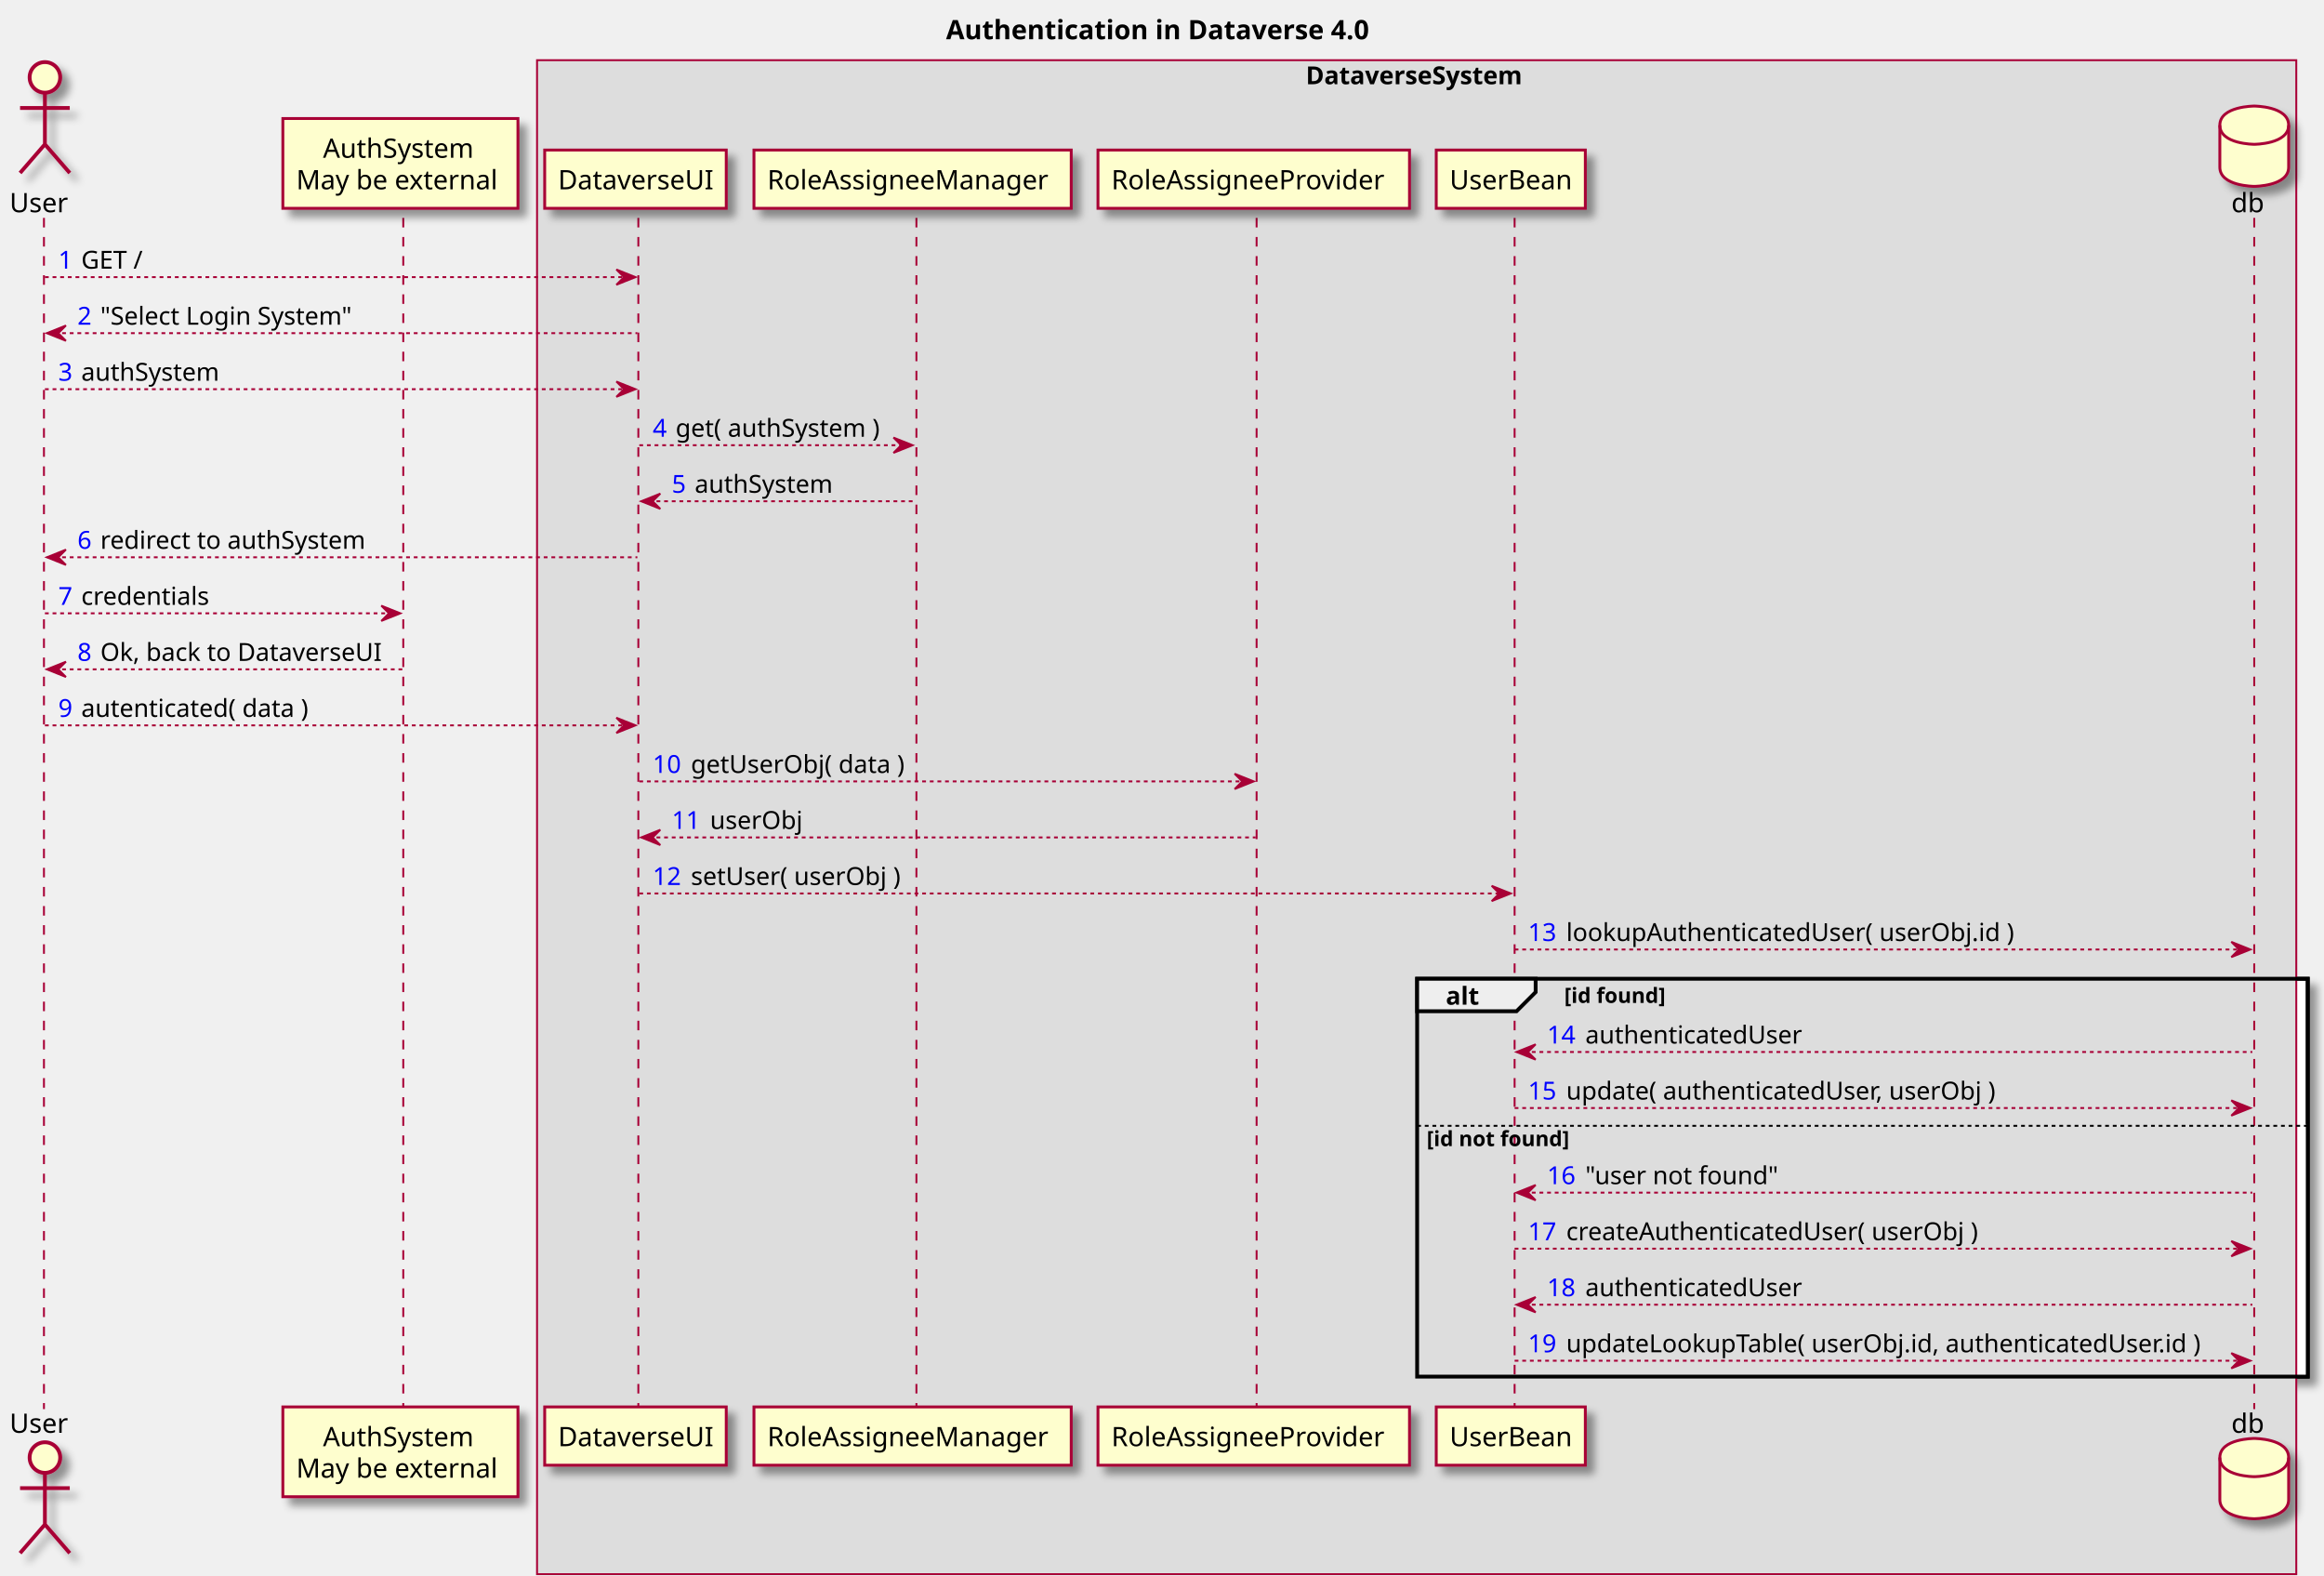
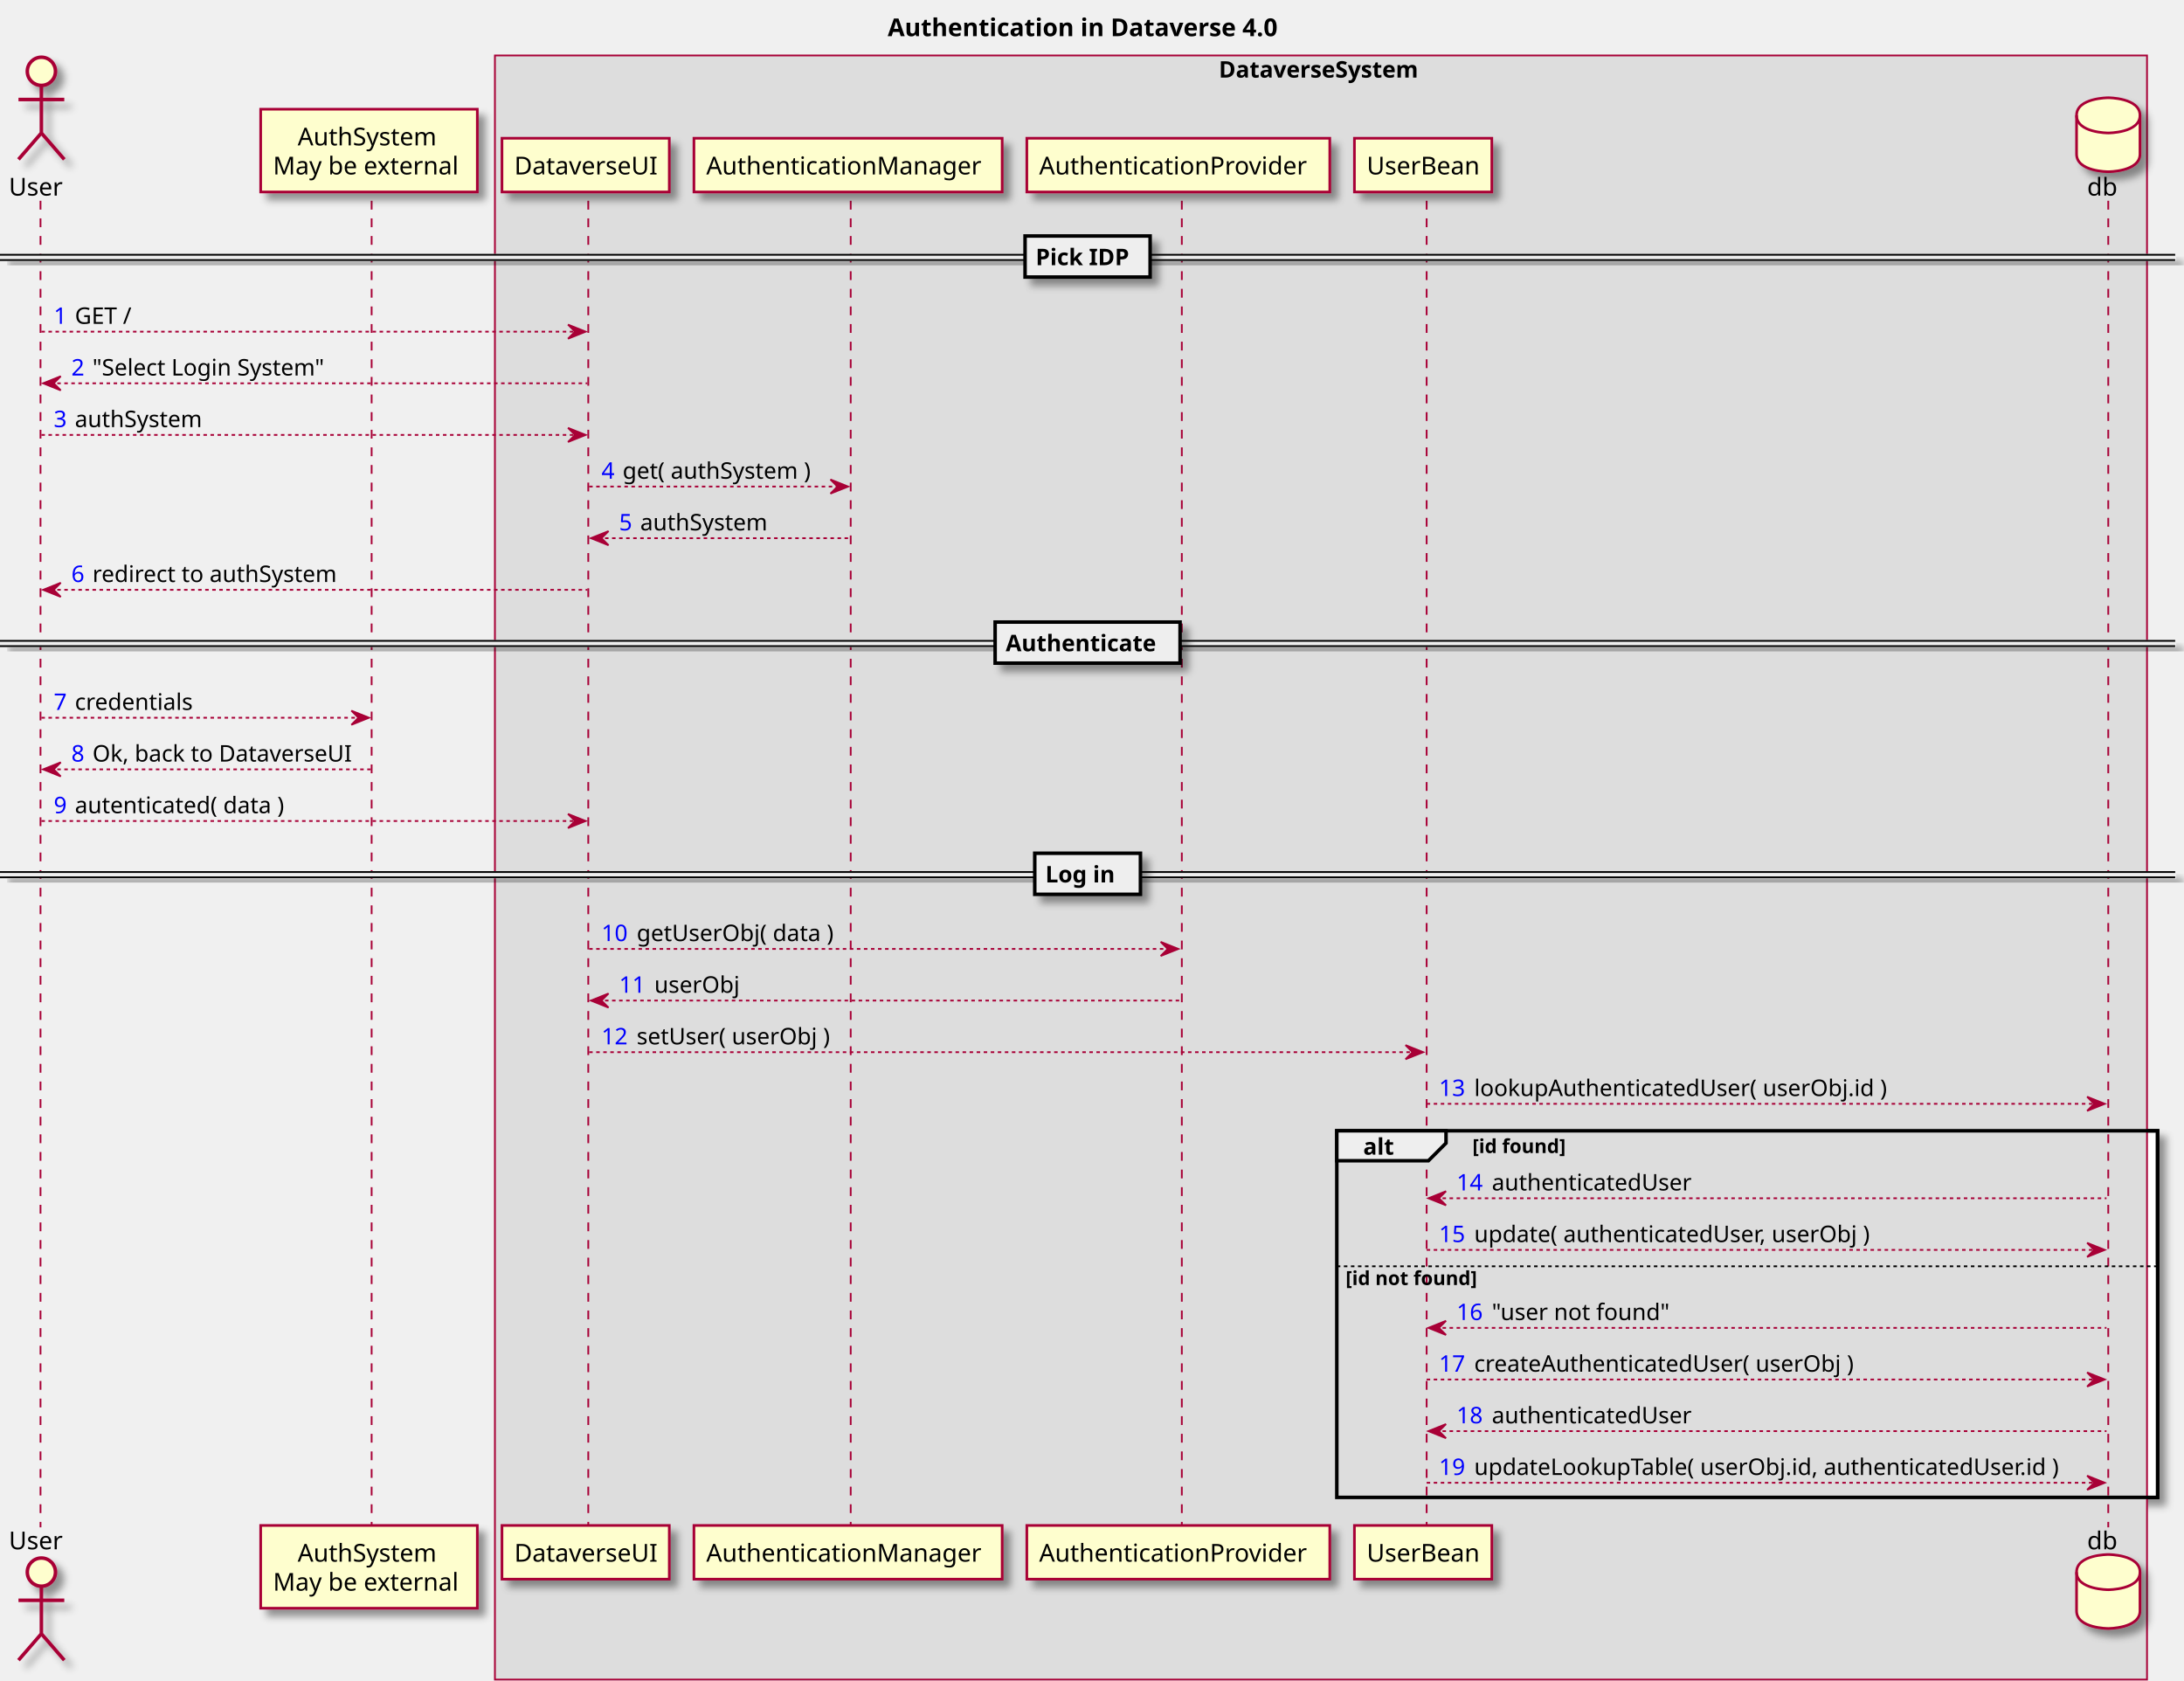
- <svg xmlns="http://www.w3.org/2000/svg" height="824pt" style="width:1216px;height:824px;" version="1.1" viewBox="0 0 1216 824" width="1216pt">
+ <svg xmlns="http://www.w3.org/2000/svg" height="954pt" style="width:1240px;height:954px;" version="1.1" viewBox="0 0 1240 954" width="1240pt">
  <defs>
    <filter height="300%" id="f1" width="300%" x="-1" y="-1">
      <feGaussianBlur result="blurOut" stdDeviation="2.0" />
      <feColorMatrix in="blurOut" result="blurOut2" type="matrix" values="0 0 0 0 0 0 0 0 0 0 0 0 0 0 0 0 0 0 .4 0" />
      <feOffset dx="4.0" dy="4.0" in="blurOut2" result="blurOut3" />
      <feBlend in="SourceGraphic" in2="blurOut3" mode="normal" />
    </filter>
  </defs>
  <g>
-     <text fill="#000000" font-family="sans-serif" font-size="14" font-weight="bold" lengthAdjust="spacingAndGlyphs" textLength="227" x="495" y="20.535">Authentication in Dataverse 4.0</text>
-     <rect fill="#FFFFFF" filter="url(#f1)" height="208.129" style="stroke: #000000; stroke-width: 2.0;" width="466" x="741.5" y="512.014" />
-     <rect fill="#FFFFFF" height="132.197" style="stroke: none; stroke-width: 1.0;" width="466" x="741.5" y="587.945" />
-     <rect fill="#DDDDDD" height="792" style="stroke: #A80036; stroke-width: 1.0;" width="920.5" x="281" y="31.488" />
-     <text fill="#000000" font-family="sans-serif" font-size="13" font-weight="bold" lengthAdjust="spacingAndGlyphs" textLength="116" x="683.25" y="44.057">DataverseSystem</text>
-     <line style="stroke: #A80036; stroke-width: 1.0; stroke-dasharray: 5.0,5.0;" x1="23" x2="23" y1="113.977" y2="737.143" />
-     <line style="stroke: #A80036; stroke-width: 1.0; stroke-dasharray: 5.0,5.0;" x1="211" x2="211" y1="113.977" y2="737.143" />
-     <line style="stroke: #A80036; stroke-width: 1.0; stroke-dasharray: 5.0,5.0;" x1="334" x2="334" y1="113.977" y2="737.143" />
-     <line style="stroke: #A80036; stroke-width: 1.0; stroke-dasharray: 5.0,5.0;" x1="479.5" x2="479.5" y1="113.977" y2="737.143" />
-     <line style="stroke: #A80036; stroke-width: 1.0; stroke-dasharray: 5.0,5.0;" x1="657.5" x2="657.5" y1="113.977" y2="737.143" />
-     <line style="stroke: #A80036; stroke-width: 1.0; stroke-dasharray: 5.0,5.0;" x1="792.5" x2="792.5" y1="113.977" y2="737.143" />
-     <line style="stroke: #A80036; stroke-width: 1.0; stroke-dasharray: 5.0,5.0;" x1="1179.5" x2="1179.5" y1="113.977" y2="737.143" />
+     <text fill="#000000" font-family="sans-serif" font-size="14" font-weight="bold" lengthAdjust="spacingAndGlyphs" textLength="227" x="504" y="20.535">Authentication in Dataverse 4.0</text>
+     <rect fill="#FFFFFF" filter="url(#f1)" height="208.129" style="stroke: #000000; stroke-width: 2.0;" width="466" x="759" y="641.945" />
+     <rect fill="#FFFFFF" height="132.197" style="stroke: none; stroke-width: 1.0;" width="466" x="759" y="717.877" />
+     <rect fill="#DDDDDD" height="922" style="stroke: #A80036; stroke-width: 1.0;" width="938" x="281" y="31.488" />
+     <text fill="#000000" font-family="sans-serif" font-size="13" font-weight="bold" lengthAdjust="spacingAndGlyphs" textLength="116" x="692" y="44.057">DataverseSystem</text>
+     <line style="stroke: #A80036; stroke-width: 1.0; stroke-dasharray: 5.0,5.0;" x1="23" x2="23" y1="113.977" y2="867.074" />
+     <line style="stroke: #A80036; stroke-width: 1.0; stroke-dasharray: 5.0,5.0;" x1="211" x2="211" y1="113.977" y2="867.074" />
+     <line style="stroke: #A80036; stroke-width: 1.0; stroke-dasharray: 5.0,5.0;" x1="334" x2="334" y1="113.977" y2="867.074" />
+     <line style="stroke: #A80036; stroke-width: 1.0; stroke-dasharray: 5.0,5.0;" x1="483" x2="483" y1="113.977" y2="867.074" />
+     <line style="stroke: #A80036; stroke-width: 1.0; stroke-dasharray: 5.0,5.0;" x1="671" x2="671" y1="113.977" y2="867.074" />
+     <line style="stroke: #A80036; stroke-width: 1.0; stroke-dasharray: 5.0,5.0;" x1="810" x2="810" y1="113.977" y2="867.074" />
+     <line style="stroke: #A80036; stroke-width: 1.0; stroke-dasharray: 5.0,5.0;" x1="1197" x2="1197" y1="113.977" y2="867.074" />
    <text fill="#000000" font-family="sans-serif" font-size="14" lengthAdjust="spacingAndGlyphs" textLength="31" x="5" y="111.023">User</text>
    <ellipse cx="23.5" cy="40.488" fill="#FEFECE" filter="url(#f1)" rx="8" ry="8" style="stroke: #A80036; stroke-width: 2.0;" />
    <path d="M23.5,48.488 L23.5,75.488 M10.5,56.488 L36.5,56.488 M23.5,75.488 L10.5,90.488 M23.5,75.488 L36.5,90.488 " fill="#FEFECE" filter="url(#f1)" style="stroke: #A80036; stroke-width: 2.0;" />
-     <text fill="#000000" font-family="sans-serif" font-size="14" lengthAdjust="spacingAndGlyphs" textLength="31" x="5" y="749.535">User</text>
-     <ellipse cx="23.5" cy="762.488" fill="#FEFECE" filter="url(#f1)" rx="8" ry="8" style="stroke: #A80036; stroke-width: 2.0;" />
-     <path d="M23.5,770.488 L23.5,797.488 M10.5,778.488 L36.5,778.488 M23.5,797.488 L10.5,812.488 M23.5,797.488 L36.5,812.488 " fill="#FEFECE" filter="url(#f1)" style="stroke: #A80036; stroke-width: 2.0;" />
+     <text fill="#000000" font-family="sans-serif" font-size="14" lengthAdjust="spacingAndGlyphs" textLength="31" x="5" y="879.535">User</text>
+     <ellipse cx="23.5" cy="892.488" fill="#FEFECE" filter="url(#f1)" rx="8" ry="8" style="stroke: #A80036; stroke-width: 2.0;" />
+     <path d="M23.5,900.488 L23.5,927.488 M10.5,908.488 L36.5,908.488 M23.5,927.488 L10.5,942.488 M23.5,927.488 L36.5,942.488 " fill="#FEFECE" filter="url(#f1)" style="stroke: #A80036; stroke-width: 2.0;" />
    <rect fill="#FEFECE" filter="url(#f1)" height="46.977" style="stroke: #A80036; stroke-width: 1.5;" width="123" x="148" y="62" />
    <text fill="#000000" font-family="sans-serif" font-size="14" lengthAdjust="spacingAndGlyphs" textLength="81" x="169" y="82.535">AuthSystem</text>
    <text fill="#000000" font-family="sans-serif" font-size="14" lengthAdjust="spacingAndGlyphs" textLength="109" x="155" y="99.023">May be external</text>
-     <rect fill="#FEFECE" filter="url(#f1)" height="46.977" style="stroke: #A80036; stroke-width: 1.5;" width="123" x="148" y="736" />
-     <text fill="#000000" font-family="sans-serif" font-size="14" lengthAdjust="spacingAndGlyphs" textLength="81" x="169" y="756.535">AuthSystem</text>
-     <text fill="#000000" font-family="sans-serif" font-size="14" lengthAdjust="spacingAndGlyphs" textLength="109" x="155" y="773.023">May be external</text>
+     <rect fill="#FEFECE" filter="url(#f1)" height="46.977" style="stroke: #A80036; stroke-width: 1.5;" width="123" x="148" y="866" />
+     <text fill="#000000" font-family="sans-serif" font-size="14" lengthAdjust="spacingAndGlyphs" textLength="81" x="169" y="886.535">AuthSystem</text>
+     <text fill="#000000" font-family="sans-serif" font-size="14" lengthAdjust="spacingAndGlyphs" textLength="109" x="155" y="903.023">May be external</text>
    <rect fill="#FEFECE" filter="url(#f1)" height="30.488" style="stroke: #A80036; stroke-width: 1.5;" width="95" x="285" y="78.488" />
    <text fill="#000000" font-family="sans-serif" font-size="14" lengthAdjust="spacingAndGlyphs" textLength="81" x="292" y="99.023">DataverseUI</text>
-     <rect fill="#FEFECE" filter="url(#f1)" height="30.488" style="stroke: #A80036; stroke-width: 1.5;" width="95" x="285" y="736" />
-     <text fill="#000000" font-family="sans-serif" font-size="14" lengthAdjust="spacingAndGlyphs" textLength="81" x="292" y="756.535">DataverseUI</text>
-     <rect fill="#FEFECE" filter="url(#f1)" height="30.488" style="stroke: #A80036; stroke-width: 1.5;" width="166" x="394.5" y="78.488" />
-     <text fill="#000000" font-family="sans-serif" font-size="14" lengthAdjust="spacingAndGlyphs" textLength="152" x="401.5" y="99.023">RoleAssigneeManager</text>
-     <rect fill="#FEFECE" filter="url(#f1)" height="30.488" style="stroke: #A80036; stroke-width: 1.5;" width="166" x="394.5" y="736" />
-     <text fill="#000000" font-family="sans-serif" font-size="14" lengthAdjust="spacingAndGlyphs" textLength="152" x="401.5" y="756.535">RoleAssigneeManager</text>
-     <rect fill="#FEFECE" filter="url(#f1)" height="30.488" style="stroke: #A80036; stroke-width: 1.5;" width="163" x="574.5" y="78.488" />
-     <text fill="#000000" font-family="sans-serif" font-size="14" lengthAdjust="spacingAndGlyphs" textLength="149" x="581.5" y="99.023">RoleAssigneeProvider</text>
-     <rect fill="#FEFECE" filter="url(#f1)" height="30.488" style="stroke: #A80036; stroke-width: 1.5;" width="163" x="574.5" y="736" />
-     <text fill="#000000" font-family="sans-serif" font-size="14" lengthAdjust="spacingAndGlyphs" textLength="149" x="581.5" y="756.535">RoleAssigneeProvider</text>
-     <rect fill="#FEFECE" filter="url(#f1)" height="30.488" style="stroke: #A80036; stroke-width: 1.5;" width="78" x="751.5" y="78.488" />
-     <text fill="#000000" font-family="sans-serif" font-size="14" lengthAdjust="spacingAndGlyphs" textLength="64" x="758.5" y="99.023">UserBean</text>
-     <rect fill="#FEFECE" filter="url(#f1)" height="30.488" style="stroke: #A80036; stroke-width: 1.5;" width="78" x="751.5" y="736" />
-     <text fill="#000000" font-family="sans-serif" font-size="14" lengthAdjust="spacingAndGlyphs" textLength="64" x="758.5" y="756.535">UserBean</text>
-     <text fill="#000000" font-family="sans-serif" font-size="14" lengthAdjust="spacingAndGlyphs" textLength="18" x="1167.5" y="111.023">db</text>
-     <path d="M1161.5,65.488 C1161.5,55.488 1179.5,55.488 1179.5,55.488 C1179.5,55.488 1197.5,55.488 1197.5,65.488 L1197.5,87.488 C1197.5,97.488 1179.5,97.488 1179.5,97.488 C1179.5,97.488 1161.5,97.488 1161.5,87.488 L1161.5,65.488 " fill="#FEFECE" filter="url(#f1)" style="stroke: #A80036; stroke-width: 1.5;" />
-     <path d="M1161.5,65.488 C1161.5,75.488 1179.5,75.488 1179.5,75.488 C1179.5,75.488 1197.5,75.488 1197.5,65.488 " fill="none" style="stroke: #A80036; stroke-width: 1.5;" />
-     <text fill="#000000" font-family="sans-serif" font-size="14" lengthAdjust="spacingAndGlyphs" textLength="18" x="1167.5" y="749.535">db</text>
-     <path d="M1161.5,762.488 C1161.5,752.488 1179.5,752.488 1179.5,752.488 C1179.5,752.488 1197.5,752.488 1197.5,762.488 L1197.5,784.488 C1197.5,794.488 1179.5,794.488 1179.5,794.488 C1179.5,794.488 1161.5,794.488 1161.5,784.488 L1161.5,762.488 " fill="#FEFECE" filter="url(#f1)" style="stroke: #A80036; stroke-width: 1.5;" />
-     <path d="M1161.5,762.488 C1161.5,772.488 1179.5,772.488 1179.5,772.488 C1179.5,772.488 1197.5,772.488 1197.5,762.488 " fill="none" style="stroke: #A80036; stroke-width: 1.5;" />
-     <polygon fill="#A80036" points="322.5,140.977,332.5,144.977,322.5,148.977,326.5,144.977" style="stroke: #A80036; stroke-width: 1.0;" />
-     <line style="stroke: #A80036; stroke-width: 1.0; stroke-dasharray: 2.0,2.0;" x1="23.5" x2="328.5" y1="144.977" y2="144.977" />
-     <text fill="#0000FF" font-family="sans-serif" font-size="13" lengthAdjust="spacingAndGlyphs" textLength="8" x="30.5" y="140.545">1</text>
-     <text fill="#000000" font-family="sans-serif" font-size="13" lengthAdjust="spacingAndGlyphs" textLength="35" x="42.5" y="140.545">GET /</text>
-     <polygon fill="#A80036" points="34.5,170.287,24.5,174.287,34.5,178.287,30.5,174.287" style="stroke: #A80036; stroke-width: 1.0;" />
-     <line style="stroke: #A80036; stroke-width: 1.0; stroke-dasharray: 2.0,2.0;" x1="28.5" x2="333.5" y1="174.287" y2="174.287" />
-     <text fill="#0000FF" font-family="sans-serif" font-size="13" lengthAdjust="spacingAndGlyphs" textLength="8" x="40.5" y="169.856">2</text>
-     <text fill="#000000" font-family="sans-serif" font-size="13" lengthAdjust="spacingAndGlyphs" textLength="135" x="52.5" y="169.856">"Select Login System"</text>
-     <polygon fill="#A80036" points="322.5,199.598,332.5,203.598,322.5,207.598,326.5,203.598" style="stroke: #A80036; stroke-width: 1.0;" />
-     <line style="stroke: #A80036; stroke-width: 1.0; stroke-dasharray: 2.0,2.0;" x1="23.5" x2="328.5" y1="203.598" y2="203.598" />
-     <text fill="#0000FF" font-family="sans-serif" font-size="13" lengthAdjust="spacingAndGlyphs" textLength="8" x="30.5" y="199.166">3</text>
-     <text fill="#000000" font-family="sans-serif" font-size="13" lengthAdjust="spacingAndGlyphs" textLength="73" x="42.5" y="199.166">authSystem</text>
-     <polygon fill="#A80036" points="467.5,228.908,477.5,232.908,467.5,236.908,471.5,232.908" style="stroke: #A80036; stroke-width: 1.0;" />
-     <line style="stroke: #A80036; stroke-width: 1.0; stroke-dasharray: 2.0,2.0;" x1="334.5" x2="473.5" y1="232.908" y2="232.908" />
-     <text fill="#0000FF" font-family="sans-serif" font-size="13" lengthAdjust="spacingAndGlyphs" textLength="8" x="341.5" y="228.477">4</text>
-     <text fill="#000000" font-family="sans-serif" font-size="13" lengthAdjust="spacingAndGlyphs" textLength="109" x="353.5" y="228.477">get( authSystem )</text>
-     <polygon fill="#A80036" points="345.5,258.219,335.5,262.219,345.5,266.219,341.5,262.219" style="stroke: #A80036; stroke-width: 1.0;" />
-     <line style="stroke: #A80036; stroke-width: 1.0; stroke-dasharray: 2.0,2.0;" x1="339.5" x2="478.5" y1="262.219" y2="262.219" />
-     <text fill="#0000FF" font-family="sans-serif" font-size="13" lengthAdjust="spacingAndGlyphs" textLength="8" x="351.5" y="257.787">5</text>
-     <text fill="#000000" font-family="sans-serif" font-size="13" lengthAdjust="spacingAndGlyphs" textLength="73" x="363.5" y="257.787">authSystem</text>
-     <polygon fill="#A80036" points="34.5,287.529,24.5,291.529,34.5,295.529,30.5,291.529" style="stroke: #A80036; stroke-width: 1.0;" />
-     <line style="stroke: #A80036; stroke-width: 1.0; stroke-dasharray: 2.0,2.0;" x1="28.5" x2="333.5" y1="291.529" y2="291.529" />
-     <text fill="#0000FF" font-family="sans-serif" font-size="13" lengthAdjust="spacingAndGlyphs" textLength="8" x="40.5" y="287.098">6</text>
-     <text fill="#000000" font-family="sans-serif" font-size="13" lengthAdjust="spacingAndGlyphs" textLength="142" x="52.5" y="287.098">redirect to authSystem</text>
-     <polygon fill="#A80036" points="199.5,316.84,209.5,320.84,199.5,324.84,203.5,320.84" style="stroke: #A80036; stroke-width: 1.0;" />
-     <line style="stroke: #A80036; stroke-width: 1.0; stroke-dasharray: 2.0,2.0;" x1="23.5" x2="205.5" y1="320.84" y2="320.84" />
-     <text fill="#0000FF" font-family="sans-serif" font-size="13" lengthAdjust="spacingAndGlyphs" textLength="8" x="30.5" y="316.408">7</text>
-     <text fill="#000000" font-family="sans-serif" font-size="13" lengthAdjust="spacingAndGlyphs" textLength="69" x="42.5" y="316.408">credentials</text>
-     <polygon fill="#A80036" points="34.5,346.15,24.5,350.15,34.5,354.15,30.5,350.15" style="stroke: #A80036; stroke-width: 1.0;" />
-     <line style="stroke: #A80036; stroke-width: 1.0; stroke-dasharray: 2.0,2.0;" x1="28.5" x2="210.5" y1="350.15" y2="350.15" />
-     <text fill="#0000FF" font-family="sans-serif" font-size="13" lengthAdjust="spacingAndGlyphs" textLength="8" x="40.5" y="345.719">8</text>
-     <text fill="#000000" font-family="sans-serif" font-size="13" lengthAdjust="spacingAndGlyphs" textLength="152" x="52.5" y="345.719">Ok, back to DataverseUI</text>
-     <polygon fill="#A80036" points="322.5,375.461,332.5,379.461,322.5,383.461,326.5,379.461" style="stroke: #A80036; stroke-width: 1.0;" />
-     <line style="stroke: #A80036; stroke-width: 1.0; stroke-dasharray: 2.0,2.0;" x1="23.5" x2="328.5" y1="379.461" y2="379.461" />
-     <text fill="#0000FF" font-family="sans-serif" font-size="13" lengthAdjust="spacingAndGlyphs" textLength="8" x="30.5" y="375.029">9</text>
-     <text fill="#000000" font-family="sans-serif" font-size="13" lengthAdjust="spacingAndGlyphs" textLength="121" x="42.5" y="375.029">autenticated( data )</text>
-     <polygon fill="#A80036" points="646,404.772,656,408.772,646,412.772,650,408.772" style="stroke: #A80036; stroke-width: 1.0;" />
-     <line style="stroke: #A80036; stroke-width: 1.0; stroke-dasharray: 2.0,2.0;" x1="334.5" x2="652" y1="408.772" y2="408.772" />
-     <text fill="#0000FF" font-family="sans-serif" font-size="13" lengthAdjust="spacingAndGlyphs" textLength="16" x="341.5" y="404.34">10</text>
-     <text fill="#000000" font-family="sans-serif" font-size="13" lengthAdjust="spacingAndGlyphs" textLength="113" x="361.5" y="404.34">getUserObj( data )</text>
-     <polygon fill="#A80036" points="345.5,434.082,335.5,438.082,345.5,442.082,341.5,438.082" style="stroke: #A80036; stroke-width: 1.0;" />
-     <line style="stroke: #A80036; stroke-width: 1.0; stroke-dasharray: 2.0,2.0;" x1="339.5" x2="657" y1="438.082" y2="438.082" />
-     <text fill="#0000FF" font-family="sans-serif" font-size="13" lengthAdjust="spacingAndGlyphs" textLength="16" x="351.5" y="433.65">11</text>
-     <text fill="#000000" font-family="sans-serif" font-size="13" lengthAdjust="spacingAndGlyphs" textLength="49" x="371.5" y="433.65">userObj</text>
-     <polygon fill="#A80036" points="780.5,463.393,790.5,467.393,780.5,471.393,784.5,467.393" style="stroke: #A80036; stroke-width: 1.0;" />
-     <line style="stroke: #A80036; stroke-width: 1.0; stroke-dasharray: 2.0,2.0;" x1="334.5" x2="786.5" y1="467.393" y2="467.393" />
-     <text fill="#0000FF" font-family="sans-serif" font-size="13" lengthAdjust="spacingAndGlyphs" textLength="16" x="341.5" y="462.961">12</text>
-     <text fill="#000000" font-family="sans-serif" font-size="13" lengthAdjust="spacingAndGlyphs" textLength="112" x="361.5" y="462.961">setUser( userObj )</text>
-     <polygon fill="#A80036" points="1167.5,492.703,1177.5,496.703,1167.5,500.703,1171.5,496.703" style="stroke: #A80036; stroke-width: 1.0;" />
-     <line style="stroke: #A80036; stroke-width: 1.0; stroke-dasharray: 2.0,2.0;" x1="792.5" x2="1173.5" y1="496.703" y2="496.703" />
-     <text fill="#0000FF" font-family="sans-serif" font-size="13" lengthAdjust="spacingAndGlyphs" textLength="16" x="799.5" y="492.272">13</text>
-     <text fill="#000000" font-family="sans-serif" font-size="13" lengthAdjust="spacingAndGlyphs" textLength="241" x="819.5" y="492.272">lookupAuthenticatedUser( userObj.id )</text>
-     <rect fill="none" height="208.129" style="stroke: #000000; stroke-width: 2.0;" width="466" x="741.5" y="512.014" />
-     <polygon fill="#EEEEEE" points="741.5,512.014,803.5,512.014,803.5,519.014,793.5,529.014,741.5,529.014,741.5,512.014" style="stroke: #000000; stroke-width: 2.0;" />
-     <text fill="#000000" font-family="sans-serif" font-size="13" font-weight="bold" lengthAdjust="spacingAndGlyphs" textLength="17" x="756.5" y="525.582">alt</text>
-     <text fill="#000000" font-family="sans-serif" font-size="11" font-weight="bold" lengthAdjust="spacingAndGlyphs" textLength="56" x="818.5" y="524.648">[id found]</text>
-     <polygon fill="#A80036" points="803.5,546.324,793.5,550.324,803.5,554.324,799.5,550.324" style="stroke: #A80036; stroke-width: 1.0;" />
-     <line style="stroke: #A80036; stroke-width: 1.0; stroke-dasharray: 2.0,2.0;" x1="797.5" x2="1178.5" y1="550.324" y2="550.324" />
-     <text fill="#0000FF" font-family="sans-serif" font-size="13" lengthAdjust="spacingAndGlyphs" textLength="16" x="809.5" y="545.893">14</text>
-     <text fill="#000000" font-family="sans-serif" font-size="13" lengthAdjust="spacingAndGlyphs" textLength="114" x="829.5" y="545.893">authenticatedUser</text>
-     <polygon fill="#A80036" points="1167.5,575.635,1177.5,579.635,1167.5,583.635,1171.5,579.635" style="stroke: #A80036; stroke-width: 1.0;" />
-     <line style="stroke: #A80036; stroke-width: 1.0; stroke-dasharray: 2.0,2.0;" x1="792.5" x2="1173.5" y1="579.635" y2="579.635" />
-     <text fill="#0000FF" font-family="sans-serif" font-size="13" lengthAdjust="spacingAndGlyphs" textLength="16" x="799.5" y="575.203">15</text>
-     <text fill="#000000" font-family="sans-serif" font-size="13" lengthAdjust="spacingAndGlyphs" textLength="230" x="819.5" y="575.203">update( authenticatedUser, userObj )</text>
-     <line style="stroke: #000000; stroke-width: 1.0; stroke-dasharray: 2.0,2.0;" x1="741.5" x2="1207.5" y1="588.945" y2="588.945" />
-     <text fill="#000000" font-family="sans-serif" font-size="11" font-weight="bold" lengthAdjust="spacingAndGlyphs" textLength="78" x="746.5" y="599.58">[id not found]</text>
-     <polygon fill="#A80036" points="803.5,619.9,793.5,623.9,803.5,627.9,799.5,623.9" style="stroke: #A80036; stroke-width: 1.0;" />
-     <line style="stroke: #A80036; stroke-width: 1.0; stroke-dasharray: 2.0,2.0;" x1="797.5" x2="1178.5" y1="623.9" y2="623.9" />
-     <text fill="#0000FF" font-family="sans-serif" font-size="13" lengthAdjust="spacingAndGlyphs" textLength="16" x="809.5" y="619.469">16</text>
-     <text fill="#000000" font-family="sans-serif" font-size="13" lengthAdjust="spacingAndGlyphs" textLength="103" x="829.5" y="619.469">"user not found"</text>
-     <polygon fill="#A80036" points="1167.5,649.211,1177.5,653.211,1167.5,657.211,1171.5,653.211" style="stroke: #A80036; stroke-width: 1.0;" />
-     <line style="stroke: #A80036; stroke-width: 1.0; stroke-dasharray: 2.0,2.0;" x1="792.5" x2="1173.5" y1="653.211" y2="653.211" />
-     <text fill="#0000FF" font-family="sans-serif" font-size="13" lengthAdjust="spacingAndGlyphs" textLength="16" x="799.5" y="648.779">17</text>
-     <text fill="#000000" font-family="sans-serif" font-size="13" lengthAdjust="spacingAndGlyphs" textLength="219" x="819.5" y="648.779">createAuthenticatedUser( userObj )</text>
-     <polygon fill="#A80036" points="803.5,678.521,793.5,682.521,803.5,686.521,799.5,682.521" style="stroke: #A80036; stroke-width: 1.0;" />
-     <line style="stroke: #A80036; stroke-width: 1.0; stroke-dasharray: 2.0,2.0;" x1="797.5" x2="1178.5" y1="682.521" y2="682.521" />
-     <text fill="#0000FF" font-family="sans-serif" font-size="13" lengthAdjust="spacingAndGlyphs" textLength="16" x="809.5" y="678.09">18</text>
-     <text fill="#000000" font-family="sans-serif" font-size="13" lengthAdjust="spacingAndGlyphs" textLength="114" x="829.5" y="678.09">authenticatedUser</text>
-     <polygon fill="#A80036" points="1167.5,707.832,1177.5,711.832,1167.5,715.832,1171.5,711.832" style="stroke: #A80036; stroke-width: 1.0;" />
-     <line style="stroke: #A80036; stroke-width: 1.0; stroke-dasharray: 2.0,2.0;" x1="792.5" x2="1173.5" y1="711.832" y2="711.832" />
-     <text fill="#0000FF" font-family="sans-serif" font-size="13" lengthAdjust="spacingAndGlyphs" textLength="16" x="799.5" y="707.4">19</text>
-     <text fill="#000000" font-family="sans-serif" font-size="13" lengthAdjust="spacingAndGlyphs" textLength="343" x="819.5" y="707.4">updateLookupTable( userObj.id, authenticatedUser.id )</text>
+     <rect fill="#FEFECE" filter="url(#f1)" height="30.488" style="stroke: #A80036; stroke-width: 1.5;" width="95" x="285" y="866" />
+     <text fill="#000000" font-family="sans-serif" font-size="14" lengthAdjust="spacingAndGlyphs" textLength="81" x="292" y="886.535">DataverseUI</text>
+     <rect fill="#FEFECE" filter="url(#f1)" height="30.488" style="stroke: #A80036; stroke-width: 1.5;" width="175" x="394" y="78.488" />
+     <text fill="#000000" font-family="sans-serif" font-size="14" lengthAdjust="spacingAndGlyphs" textLength="161" x="401" y="99.023">AuthenticationManager</text>
+     <rect fill="#FEFECE" filter="url(#f1)" height="30.488" style="stroke: #A80036; stroke-width: 1.5;" width="175" x="394" y="866" />
+     <text fill="#000000" font-family="sans-serif" font-size="14" lengthAdjust="spacingAndGlyphs" textLength="161" x="401" y="886.535">AuthenticationManager</text>
+     <rect fill="#FEFECE" filter="url(#f1)" height="30.488" style="stroke: #A80036; stroke-width: 1.5;" width="172" x="583" y="78.488" />
+     <text fill="#000000" font-family="sans-serif" font-size="14" lengthAdjust="spacingAndGlyphs" textLength="158" x="590" y="99.023">AuthenticationProvider</text>
+     <rect fill="#FEFECE" filter="url(#f1)" height="30.488" style="stroke: #A80036; stroke-width: 1.5;" width="172" x="583" y="866" />
+     <text fill="#000000" font-family="sans-serif" font-size="14" lengthAdjust="spacingAndGlyphs" textLength="158" x="590" y="886.535">AuthenticationProvider</text>
+     <rect fill="#FEFECE" filter="url(#f1)" height="30.488" style="stroke: #A80036; stroke-width: 1.5;" width="78" x="769" y="78.488" />
+     <text fill="#000000" font-family="sans-serif" font-size="14" lengthAdjust="spacingAndGlyphs" textLength="64" x="776" y="99.023">UserBean</text>
+     <rect fill="#FEFECE" filter="url(#f1)" height="30.488" style="stroke: #A80036; stroke-width: 1.5;" width="78" x="769" y="866" />
+     <text fill="#000000" font-family="sans-serif" font-size="14" lengthAdjust="spacingAndGlyphs" textLength="64" x="776" y="886.535">UserBean</text>
+     <text fill="#000000" font-family="sans-serif" font-size="14" lengthAdjust="spacingAndGlyphs" textLength="18" x="1185" y="111.023">db</text>
+     <path d="M1179,65.488 C1179,55.488 1197,55.488 1197,55.488 C1197,55.488 1215,55.488 1215,65.488 L1215,87.488 C1215,97.488 1197,97.488 1197,97.488 C1197,97.488 1179,97.488 1179,87.488 L1179,65.488 " fill="#FEFECE" filter="url(#f1)" style="stroke: #A80036; stroke-width: 1.5;" />
+     <path d="M1179,65.488 C1179,75.488 1197,75.488 1197,75.488 C1197,75.488 1215,75.488 1215,65.488 " fill="none" style="stroke: #A80036; stroke-width: 1.5;" />
+     <text fill="#000000" font-family="sans-serif" font-size="14" lengthAdjust="spacingAndGlyphs" textLength="18" x="1185" y="879.535">db</text>
+     <path d="M1179,892.488 C1179,882.488 1197,882.488 1197,882.488 C1197,882.488 1215,882.488 1215,892.488 L1215,914.488 C1215,924.488 1197,924.488 1197,924.488 C1197,924.488 1179,924.488 1179,914.488 L1179,892.488 " fill="#FEFECE" filter="url(#f1)" style="stroke: #A80036; stroke-width: 1.5;" />
+     <path d="M1179,892.488 C1179,902.488 1197,902.488 1197,902.488 C1197,902.488 1215,902.488 1215,892.488 " fill="none" style="stroke: #A80036; stroke-width: 1.5;" />
+     <rect fill="#EEEEEE" filter="url(#f1)" height="3" style="stroke: #EEEEEE; stroke-width: 1.0;" width="1235" x="0" y="144.632" />
+     <line style="stroke: #000000; stroke-width: 1.0;" x1="0" x2="1235" y1="144.632" y2="144.632" />
+     <line style="stroke: #000000; stroke-width: 1.0;" x1="0" x2="1235" y1="147.632" y2="147.632" />
+     <rect fill="#EEEEEE" filter="url(#f1)" height="23.311" style="stroke: #000000; stroke-width: 2.0;" width="71" x="582" y="133.977" />
+     <text fill="#000000" font-family="sans-serif" font-size="13" font-weight="bold" lengthAdjust="spacingAndGlyphs" textLength="53" x="588" y="150.545">Pick IDP</text>
+     <polygon fill="#A80036" points="322.5,184.287,332.5,188.287,322.5,192.287,326.5,188.287" style="stroke: #A80036; stroke-width: 1.0;" />
+     <line style="stroke: #A80036; stroke-width: 1.0; stroke-dasharray: 2.0,2.0;" x1="23.5" x2="328.5" y1="188.287" y2="188.287" />
+     <text fill="#0000FF" font-family="sans-serif" font-size="13" lengthAdjust="spacingAndGlyphs" textLength="8" x="30.5" y="183.856">1</text>
+     <text fill="#000000" font-family="sans-serif" font-size="13" lengthAdjust="spacingAndGlyphs" textLength="35" x="42.5" y="183.856">GET /</text>
+     <polygon fill="#A80036" points="34.5,213.598,24.5,217.598,34.5,221.598,30.5,217.598" style="stroke: #A80036; stroke-width: 1.0;" />
+     <line style="stroke: #A80036; stroke-width: 1.0; stroke-dasharray: 2.0,2.0;" x1="28.5" x2="333.5" y1="217.598" y2="217.598" />
+     <text fill="#0000FF" font-family="sans-serif" font-size="13" lengthAdjust="spacingAndGlyphs" textLength="8" x="40.5" y="213.166">2</text>
+     <text fill="#000000" font-family="sans-serif" font-size="13" lengthAdjust="spacingAndGlyphs" textLength="135" x="52.5" y="213.166">"Select Login System"</text>
+     <polygon fill="#A80036" points="322.5,242.908,332.5,246.908,322.5,250.908,326.5,246.908" style="stroke: #A80036; stroke-width: 1.0;" />
+     <line style="stroke: #A80036; stroke-width: 1.0; stroke-dasharray: 2.0,2.0;" x1="23.5" x2="328.5" y1="246.908" y2="246.908" />
+     <text fill="#0000FF" font-family="sans-serif" font-size="13" lengthAdjust="spacingAndGlyphs" textLength="8" x="30.5" y="242.477">3</text>
+     <text fill="#000000" font-family="sans-serif" font-size="13" lengthAdjust="spacingAndGlyphs" textLength="73" x="42.5" y="242.477">authSystem</text>
+     <polygon fill="#A80036" points="471.5,272.219,481.5,276.219,471.5,280.219,475.5,276.219" style="stroke: #A80036; stroke-width: 1.0;" />
+     <line style="stroke: #A80036; stroke-width: 1.0; stroke-dasharray: 2.0,2.0;" x1="334.5" x2="477.5" y1="276.219" y2="276.219" />
+     <text fill="#0000FF" font-family="sans-serif" font-size="13" lengthAdjust="spacingAndGlyphs" textLength="8" x="341.5" y="271.787">4</text>
+     <text fill="#000000" font-family="sans-serif" font-size="13" lengthAdjust="spacingAndGlyphs" textLength="109" x="353.5" y="271.787">get( authSystem )</text>
+     <polygon fill="#A80036" points="345.5,301.529,335.5,305.529,345.5,309.529,341.5,305.529" style="stroke: #A80036; stroke-width: 1.0;" />
+     <line style="stroke: #A80036; stroke-width: 1.0; stroke-dasharray: 2.0,2.0;" x1="339.5" x2="482.5" y1="305.529" y2="305.529" />
+     <text fill="#0000FF" font-family="sans-serif" font-size="13" lengthAdjust="spacingAndGlyphs" textLength="8" x="351.5" y="301.098">5</text>
+     <text fill="#000000" font-family="sans-serif" font-size="13" lengthAdjust="spacingAndGlyphs" textLength="73" x="363.5" y="301.098">authSystem</text>
+     <polygon fill="#A80036" points="34.5,330.84,24.5,334.84,34.5,338.84,30.5,334.84" style="stroke: #A80036; stroke-width: 1.0;" />
+     <line style="stroke: #A80036; stroke-width: 1.0; stroke-dasharray: 2.0,2.0;" x1="28.5" x2="333.5" y1="334.84" y2="334.84" />
+     <text fill="#0000FF" font-family="sans-serif" font-size="13" lengthAdjust="spacingAndGlyphs" textLength="8" x="40.5" y="330.408">6</text>
+     <text fill="#000000" font-family="sans-serif" font-size="13" lengthAdjust="spacingAndGlyphs" textLength="142" x="52.5" y="330.408">redirect to authSystem</text>
+     <rect fill="#EEEEEE" filter="url(#f1)" height="3" style="stroke: #EEEEEE; stroke-width: 1.0;" width="1235" x="0" y="363.806" />
+     <line style="stroke: #000000; stroke-width: 1.0;" x1="0" x2="1235" y1="363.806" y2="363.806" />
+     <line style="stroke: #000000; stroke-width: 1.0;" x1="0" x2="1235" y1="366.806" y2="366.806" />
+     <rect fill="#EEEEEE" filter="url(#f1)" height="23.311" style="stroke: #000000; stroke-width: 2.0;" width="105" x="565" y="353.15" />
+     <text fill="#000000" font-family="sans-serif" font-size="13" font-weight="bold" lengthAdjust="spacingAndGlyphs" textLength="87" x="571" y="369.719">Authenticate</text>
+     <polygon fill="#A80036" points="199.5,403.461,209.5,407.461,199.5,411.461,203.5,407.461" style="stroke: #A80036; stroke-width: 1.0;" />
+     <line style="stroke: #A80036; stroke-width: 1.0; stroke-dasharray: 2.0,2.0;" x1="23.5" x2="205.5" y1="407.461" y2="407.461" />
+     <text fill="#0000FF" font-family="sans-serif" font-size="13" lengthAdjust="spacingAndGlyphs" textLength="8" x="30.5" y="403.029">7</text>
+     <text fill="#000000" font-family="sans-serif" font-size="13" lengthAdjust="spacingAndGlyphs" textLength="69" x="42.5" y="403.029">credentials</text>
+     <polygon fill="#A80036" points="34.5,432.772,24.5,436.772,34.5,440.772,30.5,436.772" style="stroke: #A80036; stroke-width: 1.0;" />
+     <line style="stroke: #A80036; stroke-width: 1.0; stroke-dasharray: 2.0,2.0;" x1="28.5" x2="210.5" y1="436.772" y2="436.772" />
+     <text fill="#0000FF" font-family="sans-serif" font-size="13" lengthAdjust="spacingAndGlyphs" textLength="8" x="40.5" y="432.34">8</text>
+     <text fill="#000000" font-family="sans-serif" font-size="13" lengthAdjust="spacingAndGlyphs" textLength="152" x="52.5" y="432.34">Ok, back to DataverseUI</text>
+     <polygon fill="#A80036" points="322.5,462.082,332.5,466.082,322.5,470.082,326.5,466.082" style="stroke: #A80036; stroke-width: 1.0;" />
+     <line style="stroke: #A80036; stroke-width: 1.0; stroke-dasharray: 2.0,2.0;" x1="23.5" x2="328.5" y1="466.082" y2="466.082" />
+     <text fill="#0000FF" font-family="sans-serif" font-size="13" lengthAdjust="spacingAndGlyphs" textLength="8" x="30.5" y="461.65">9</text>
+     <text fill="#000000" font-family="sans-serif" font-size="13" lengthAdjust="spacingAndGlyphs" textLength="121" x="42.5" y="461.65">autenticated( data )</text>
+     <rect fill="#EEEEEE" filter="url(#f1)" height="3" style="stroke: #EEEEEE; stroke-width: 1.0;" width="1235" x="0" y="495.048" />
+     <line style="stroke: #000000; stroke-width: 1.0;" x1="0" x2="1235" y1="495.048" y2="495.048" />
+     <line style="stroke: #000000; stroke-width: 1.0;" x1="0" x2="1235" y1="498.048" y2="498.048" />
+     <rect fill="#EEEEEE" filter="url(#f1)" height="23.311" style="stroke: #000000; stroke-width: 2.0;" width="60" x="587.5" y="484.393" />
+     <text fill="#000000" font-family="sans-serif" font-size="13" font-weight="bold" lengthAdjust="spacingAndGlyphs" textLength="42" x="593.5" y="500.961">Log in</text>
+     <polygon fill="#A80036" points="659,534.703,669,538.703,659,542.703,663,538.703" style="stroke: #A80036; stroke-width: 1.0;" />
+     <line style="stroke: #A80036; stroke-width: 1.0; stroke-dasharray: 2.0,2.0;" x1="334.5" x2="665" y1="538.703" y2="538.703" />
+     <text fill="#0000FF" font-family="sans-serif" font-size="13" lengthAdjust="spacingAndGlyphs" textLength="16" x="341.5" y="534.271">10</text>
+     <text fill="#000000" font-family="sans-serif" font-size="13" lengthAdjust="spacingAndGlyphs" textLength="113" x="361.5" y="534.271">getUserObj( data )</text>
+     <polygon fill="#A80036" points="345.5,564.014,335.5,568.014,345.5,572.014,341.5,568.014" style="stroke: #A80036; stroke-width: 1.0;" />
+     <line style="stroke: #A80036; stroke-width: 1.0; stroke-dasharray: 2.0,2.0;" x1="339.5" x2="670" y1="568.014" y2="568.014" />
+     <text fill="#0000FF" font-family="sans-serif" font-size="13" lengthAdjust="spacingAndGlyphs" textLength="16" x="351.5" y="563.582">11</text>
+     <text fill="#000000" font-family="sans-serif" font-size="13" lengthAdjust="spacingAndGlyphs" textLength="49" x="371.5" y="563.582">userObj</text>
+     <polygon fill="#A80036" points="798,593.324,808,597.324,798,601.324,802,597.324" style="stroke: #A80036; stroke-width: 1.0;" />
+     <line style="stroke: #A80036; stroke-width: 1.0; stroke-dasharray: 2.0,2.0;" x1="334.5" x2="804" y1="597.324" y2="597.324" />
+     <text fill="#0000FF" font-family="sans-serif" font-size="13" lengthAdjust="spacingAndGlyphs" textLength="16" x="341.5" y="592.893">12</text>
+     <text fill="#000000" font-family="sans-serif" font-size="13" lengthAdjust="spacingAndGlyphs" textLength="112" x="361.5" y="592.893">setUser( userObj )</text>
+     <polygon fill="#A80036" points="1185,622.635,1195,626.635,1185,630.635,1189,626.635" style="stroke: #A80036; stroke-width: 1.0;" />
+     <line style="stroke: #A80036; stroke-width: 1.0; stroke-dasharray: 2.0,2.0;" x1="810" x2="1191" y1="626.635" y2="626.635" />
+     <text fill="#0000FF" font-family="sans-serif" font-size="13" lengthAdjust="spacingAndGlyphs" textLength="16" x="817" y="622.203">13</text>
+     <text fill="#000000" font-family="sans-serif" font-size="13" lengthAdjust="spacingAndGlyphs" textLength="241" x="837" y="622.203">lookupAuthenticatedUser( userObj.id )</text>
+     <rect fill="none" height="208.129" style="stroke: #000000; stroke-width: 2.0;" width="466" x="759" y="641.945" />
+     <polygon fill="#EEEEEE" points="759,641.945,821,641.945,821,648.945,811,658.945,759,658.945,759,641.945" style="stroke: #000000; stroke-width: 2.0;" />
+     <text fill="#000000" font-family="sans-serif" font-size="13" font-weight="bold" lengthAdjust="spacingAndGlyphs" textLength="17" x="774" y="655.514">alt</text>
+     <text fill="#000000" font-family="sans-serif" font-size="11" font-weight="bold" lengthAdjust="spacingAndGlyphs" textLength="56" x="836" y="654.58">[id found]</text>
+     <polygon fill="#A80036" points="821,676.256,811,680.256,821,684.256,817,680.256" style="stroke: #A80036; stroke-width: 1.0;" />
+     <line style="stroke: #A80036; stroke-width: 1.0; stroke-dasharray: 2.0,2.0;" x1="815" x2="1196" y1="680.256" y2="680.256" />
+     <text fill="#0000FF" font-family="sans-serif" font-size="13" lengthAdjust="spacingAndGlyphs" textLength="16" x="827" y="675.824">14</text>
+     <text fill="#000000" font-family="sans-serif" font-size="13" lengthAdjust="spacingAndGlyphs" textLength="114" x="847" y="675.824">authenticatedUser</text>
+     <polygon fill="#A80036" points="1185,705.566,1195,709.566,1185,713.566,1189,709.566" style="stroke: #A80036; stroke-width: 1.0;" />
+     <line style="stroke: #A80036; stroke-width: 1.0; stroke-dasharray: 2.0,2.0;" x1="810" x2="1191" y1="709.566" y2="709.566" />
+     <text fill="#0000FF" font-family="sans-serif" font-size="13" lengthAdjust="spacingAndGlyphs" textLength="16" x="817" y="705.135">15</text>
+     <text fill="#000000" font-family="sans-serif" font-size="13" lengthAdjust="spacingAndGlyphs" textLength="230" x="837" y="705.135">update( authenticatedUser, userObj )</text>
+     <line style="stroke: #000000; stroke-width: 1.0; stroke-dasharray: 2.0,2.0;" x1="759" x2="1225" y1="718.877" y2="718.877" />
+     <text fill="#000000" font-family="sans-serif" font-size="11" font-weight="bold" lengthAdjust="spacingAndGlyphs" textLength="78" x="764" y="729.512">[id not found]</text>
+     <polygon fill="#A80036" points="821,749.832,811,753.832,821,757.832,817,753.832" style="stroke: #A80036; stroke-width: 1.0;" />
+     <line style="stroke: #A80036; stroke-width: 1.0; stroke-dasharray: 2.0,2.0;" x1="815" x2="1196" y1="753.832" y2="753.832" />
+     <text fill="#0000FF" font-family="sans-serif" font-size="13" lengthAdjust="spacingAndGlyphs" textLength="16" x="827" y="749.4">16</text>
+     <text fill="#000000" font-family="sans-serif" font-size="13" lengthAdjust="spacingAndGlyphs" textLength="103" x="847" y="749.4">"user not found"</text>
+     <polygon fill="#A80036" points="1185,779.143,1195,783.143,1185,787.143,1189,783.143" style="stroke: #A80036; stroke-width: 1.0;" />
+     <line style="stroke: #A80036; stroke-width: 1.0; stroke-dasharray: 2.0,2.0;" x1="810" x2="1191" y1="783.143" y2="783.143" />
+     <text fill="#0000FF" font-family="sans-serif" font-size="13" lengthAdjust="spacingAndGlyphs" textLength="16" x="817" y="778.711">17</text>
+     <text fill="#000000" font-family="sans-serif" font-size="13" lengthAdjust="spacingAndGlyphs" textLength="219" x="837" y="778.711">createAuthenticatedUser( userObj )</text>
+     <polygon fill="#A80036" points="821,808.453,811,812.453,821,816.453,817,812.453" style="stroke: #A80036; stroke-width: 1.0;" />
+     <line style="stroke: #A80036; stroke-width: 1.0; stroke-dasharray: 2.0,2.0;" x1="815" x2="1196" y1="812.453" y2="812.453" />
+     <text fill="#0000FF" font-family="sans-serif" font-size="13" lengthAdjust="spacingAndGlyphs" textLength="16" x="827" y="808.021">18</text>
+     <text fill="#000000" font-family="sans-serif" font-size="13" lengthAdjust="spacingAndGlyphs" textLength="114" x="847" y="808.021">authenticatedUser</text>
+     <polygon fill="#A80036" points="1185,837.764,1195,841.764,1185,845.764,1189,841.764" style="stroke: #A80036; stroke-width: 1.0;" />
+     <line style="stroke: #A80036; stroke-width: 1.0; stroke-dasharray: 2.0,2.0;" x1="810" x2="1191" y1="841.764" y2="841.764" />
+     <text fill="#0000FF" font-family="sans-serif" font-size="13" lengthAdjust="spacingAndGlyphs" textLength="16" x="817" y="837.332">19</text>
+     <text fill="#000000" font-family="sans-serif" font-size="13" lengthAdjust="spacingAndGlyphs" textLength="343" x="837" y="837.332">updateLookupTable( userObj.id, authenticatedUser.id )</text>
  </g>
</svg>
